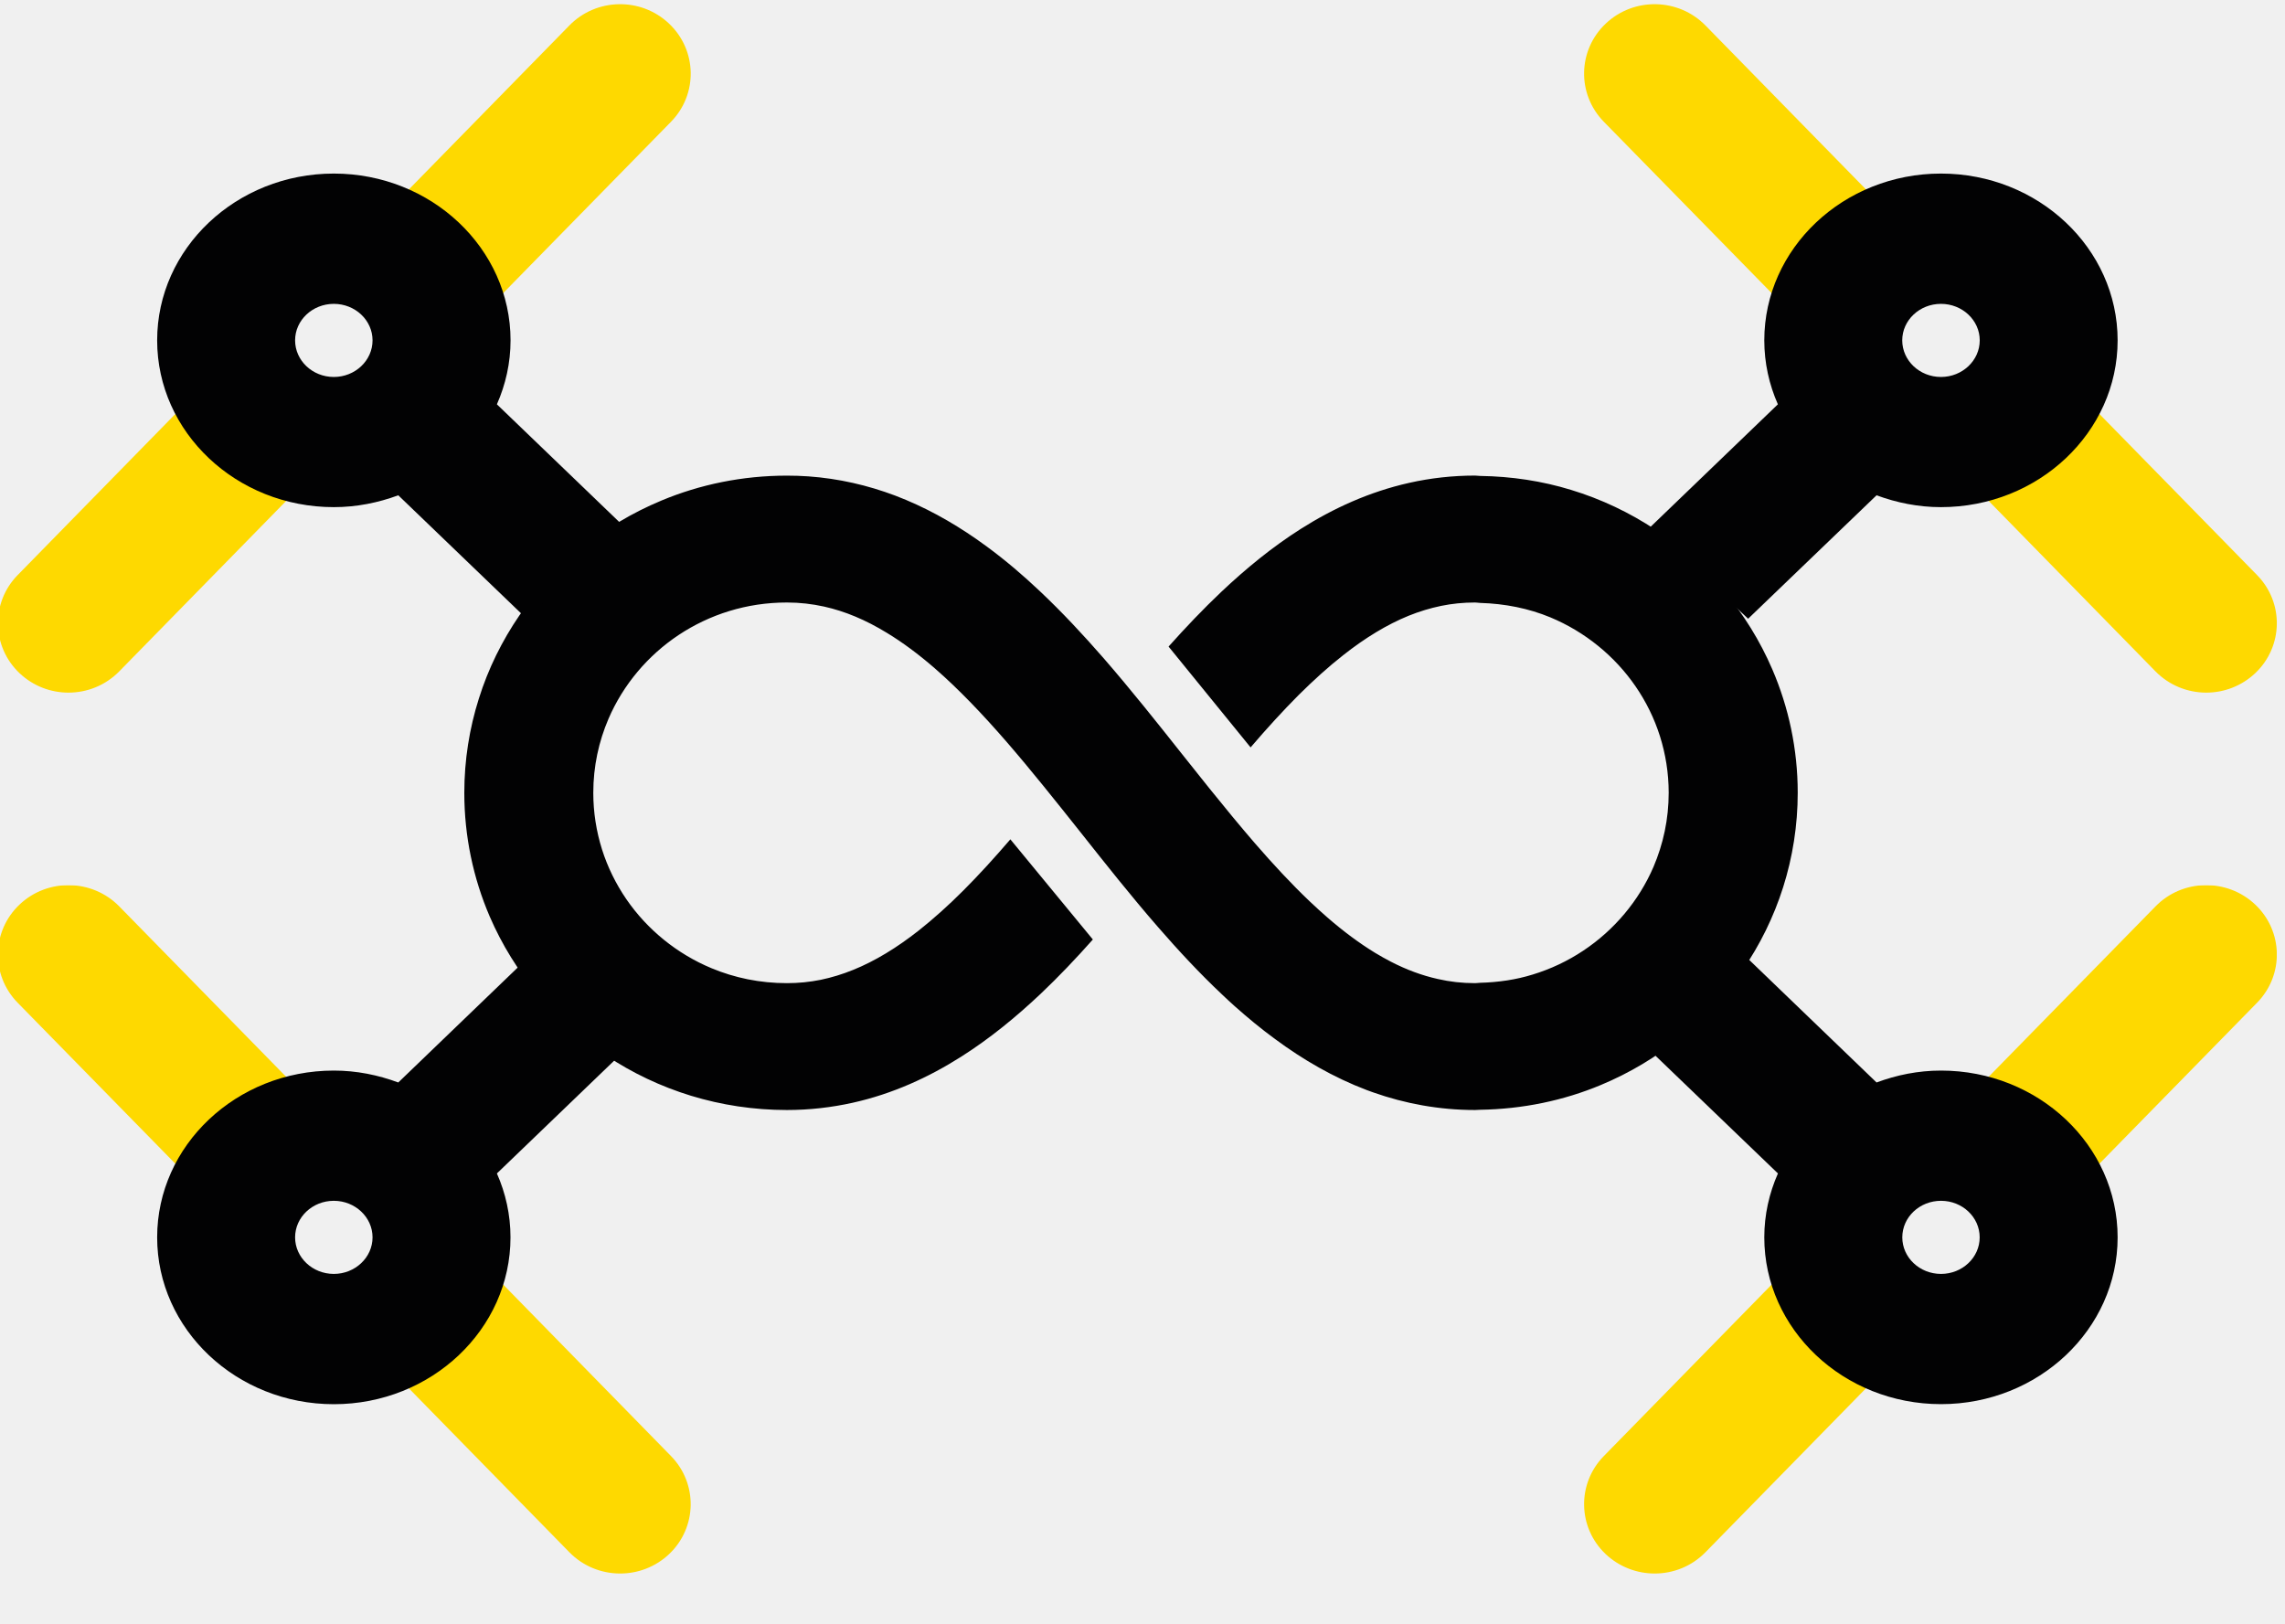
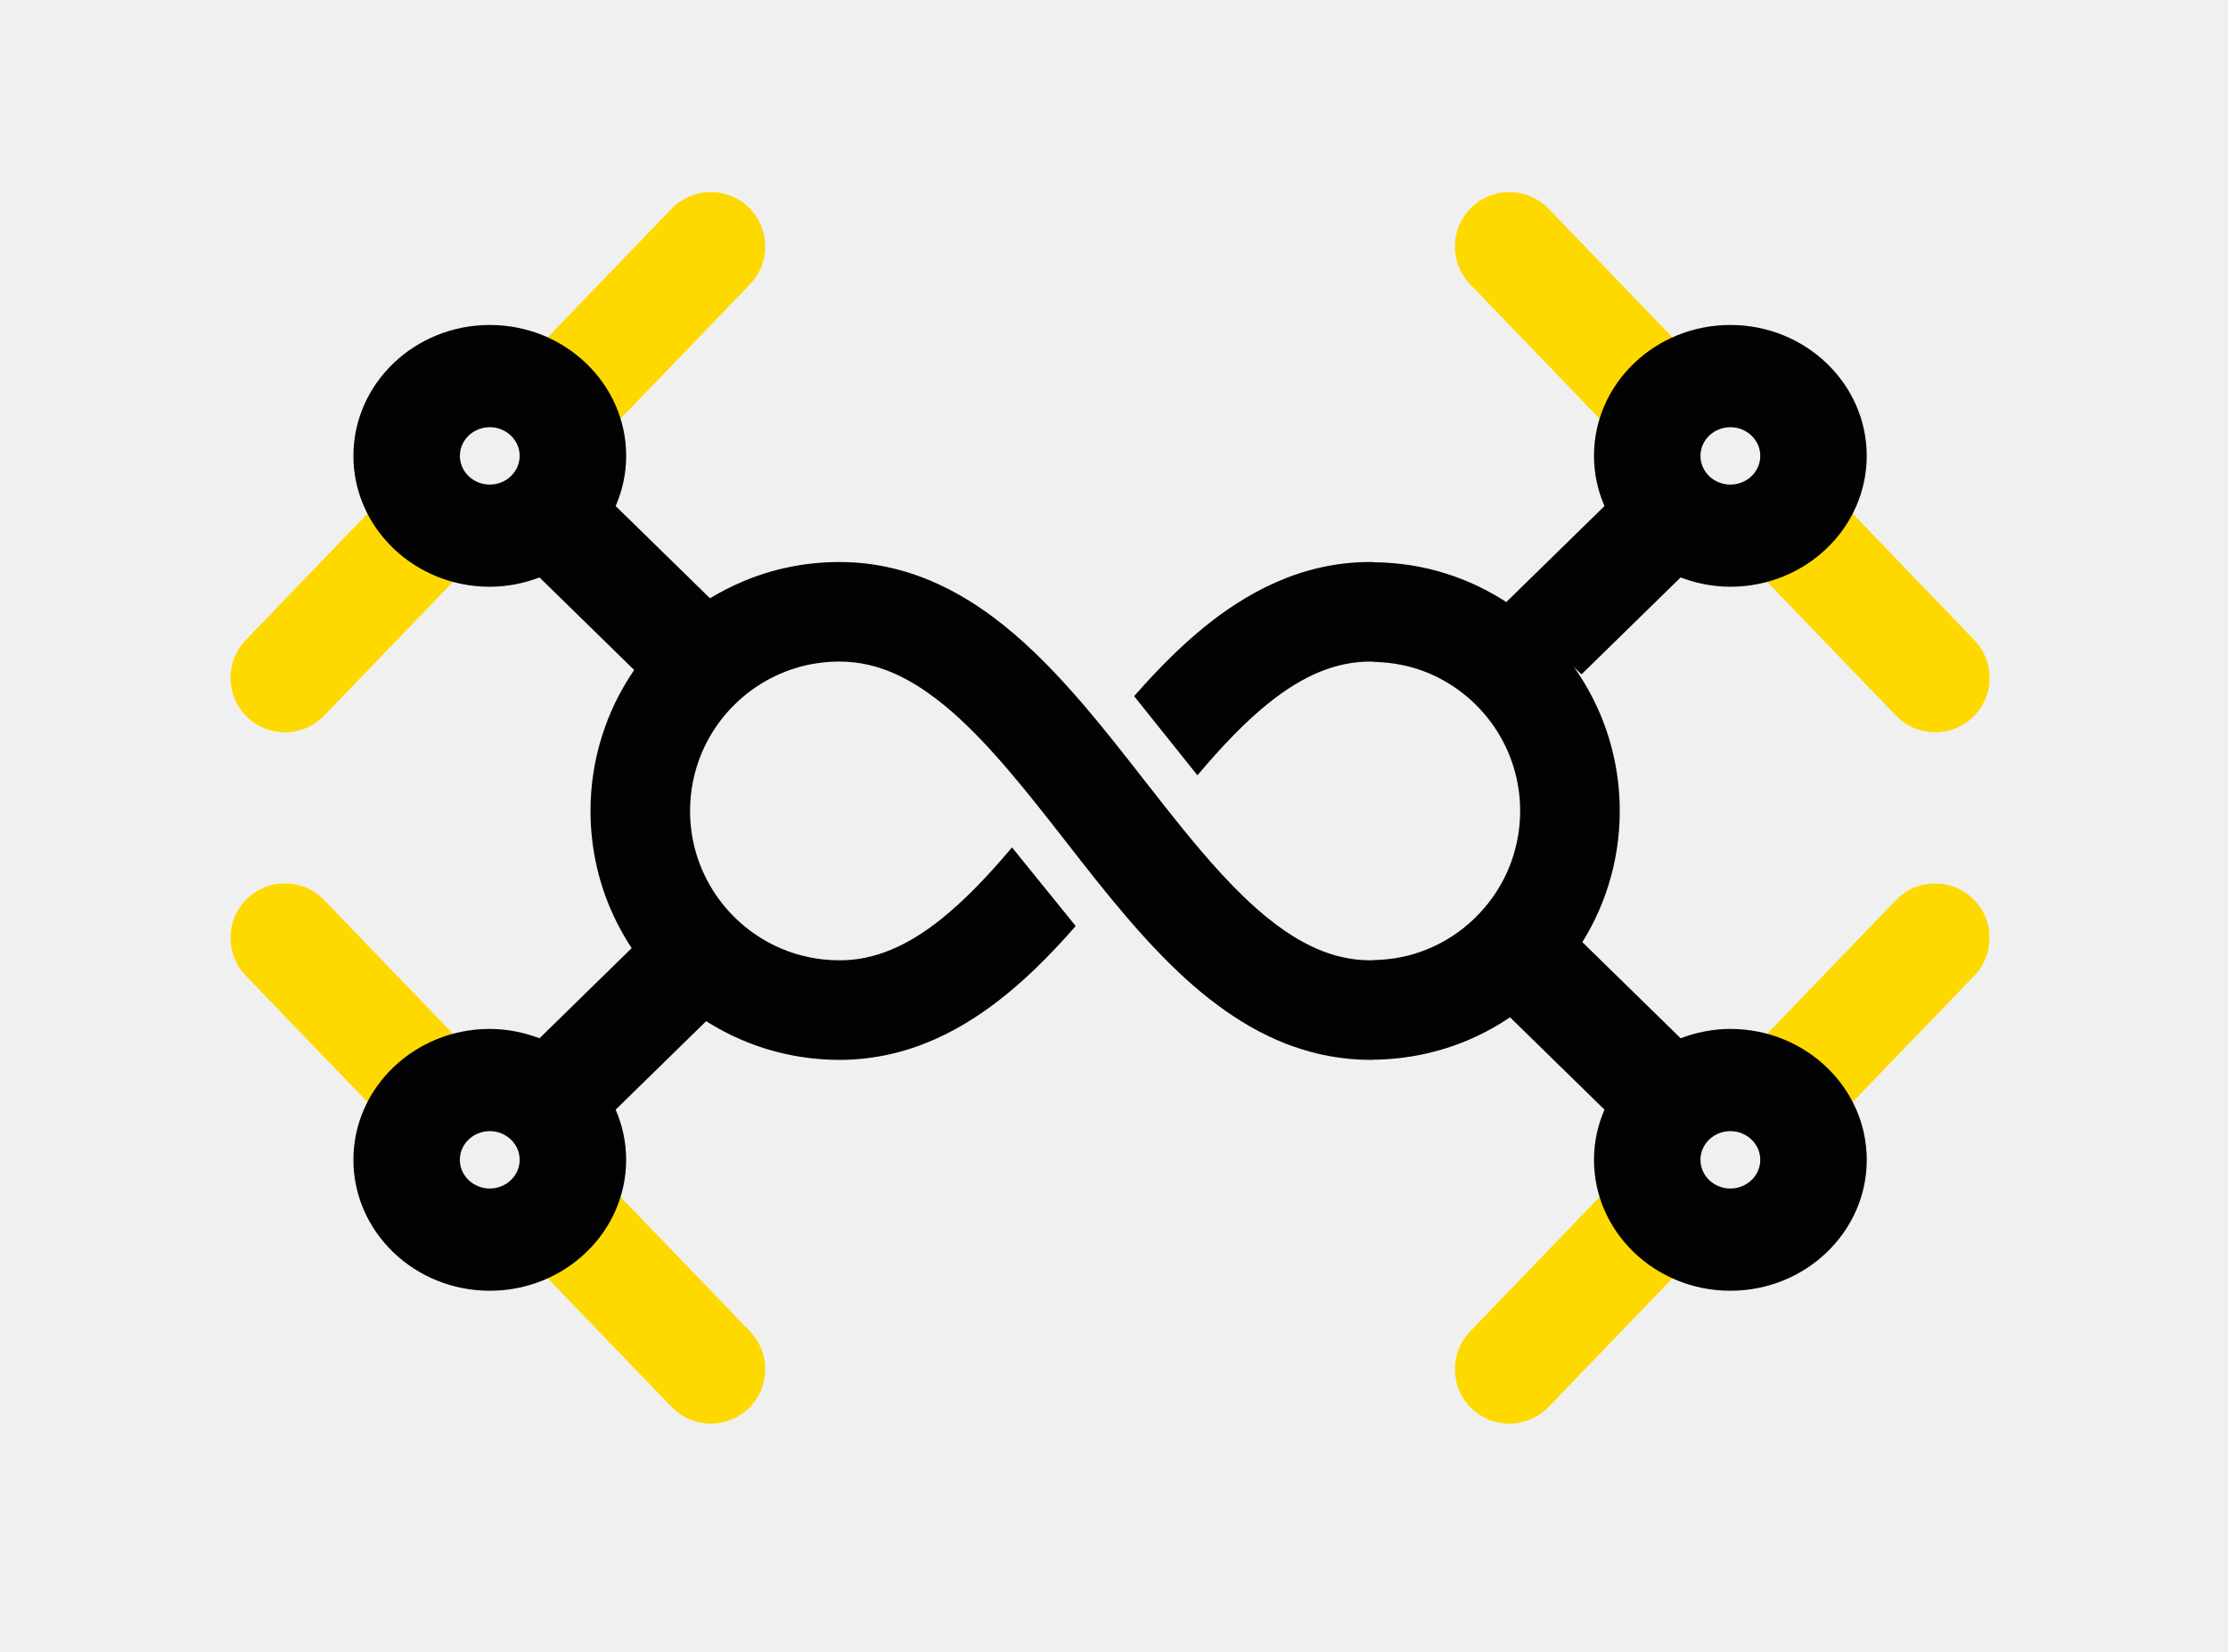
- <svg xmlns="http://www.w3.org/2000/svg" xmlns:xlink="http://www.w3.org/1999/xlink" width="38px" height="27px" viewBox="0 0 38 27" version="1.1">
+ <svg xmlns="http://www.w3.org/2000/svg" xmlns:xlink="http://www.w3.org/1999/xlink" width="58px" height="43px" viewBox="0 0 58 43" version="1.1">
  <defs>
-     <polygon id="path-1" points="0 0.76 5.447 0.76 5.447 6.236 0 6.236" />
-     <polygon id="path-3" points="0.176 0.76 5.623 0.76 5.623 6.236 0.176 6.236" />
+     <polygon id="path-1" points="0 0.934 6.582 0.934 6.582 7.661 0 7.661" />
+     <polygon id="path-3" points="0.213 0.934 6.794 0.934 6.794 7.661 0.213 7.661" />
  </defs>
-   <g id="Page-1" stroke="none" stroke-width="1" fill="none" fill-rule="evenodd">
-     <g id="PAYF-Copy" transform="translate(-1163, -1909)">
-       <g id="Group-7" transform="translate(0, 1540)">
-         <g id="icons/FUnlimited" transform="translate(1158, 365)">
-           <g id="Group-29" transform="translate(4.965517, 4.069767)">
-             <path d="M19.468,10.684 C19.75,10.368 20.041,10.062 20.347,9.772 C20.755,9.387 21.19,9.03 21.665,8.728 C22.209,8.383 22.809,8.109 23.47,7.961 C23.821,7.882 24.189,7.84 24.566,7.84 C24.593,7.84 24.621,7.846 24.649,7.846 C25.172,7.853 25.682,7.931 26.161,8.078 C26.665,8.231 27.138,8.457 27.566,8.741 C28.421,9.31 29.1,10.114 29.508,11.062 C29.78,11.693 29.931,12.39 29.931,13.116 C29.931,13.659 29.846,14.188 29.689,14.685 C29.532,15.181 29.302,15.647 29.013,16.067 C28.435,16.908 27.618,17.577 26.654,17.977 C26.036,18.235 25.356,18.377 24.649,18.388 C24.621,18.388 24.593,18.392 24.565,18.392 C23.968,18.392 23.398,18.285 22.871,18.099 C22.836,18.086 22.801,18.073 22.766,18.061 C22.21,17.85 21.705,17.556 21.241,17.213 C21.008,17.043 20.786,16.859 20.57,16.667 C20.498,16.603 20.427,16.537 20.358,16.471 C19.984,16.119 19.633,15.741 19.294,15.351 C18.843,14.833 18.416,14.293 17.998,13.765 C17.585,13.246 17.181,12.738 16.779,12.274 C16.376,11.809 15.975,11.389 15.576,11.042 C15.31,10.812 15.045,10.614 14.782,10.455 C14.432,10.241 14.09,10.097 13.74,10.019 C13.54,9.975 13.336,9.951 13.121,9.951 C12.785,9.951 12.464,10.001 12.163,10.093 C11.862,10.185 11.579,10.32 11.321,10.491 C10.808,10.832 10.398,11.318 10.154,11.885 C9.992,12.263 9.901,12.676 9.901,13.116 C9.901,13.447 9.953,13.761 10.046,14.058 C10.14,14.355 10.278,14.633 10.451,14.886 C10.798,15.391 11.292,15.794 11.868,16.034 C12.252,16.194 12.673,16.282 13.121,16.282 C13.316,16.282 13.502,16.263 13.685,16.226 C13.867,16.188 14.047,16.133 14.226,16.06 C14.585,15.915 14.948,15.694 15.315,15.405 C15.56,15.211 15.806,14.99 16.053,14.743 C16.313,14.483 16.575,14.195 16.837,13.89 L18.209,15.556 C17.931,15.869 17.643,16.173 17.34,16.46 C16.932,16.845 16.497,17.202 16.021,17.504 C15.478,17.849 14.877,18.124 14.216,18.271 C13.865,18.349 13.497,18.392 13.121,18.392 C12.568,18.392 12.031,18.309 11.526,18.155 C11.021,18 10.548,17.775 10.121,17.49 C9.265,16.922 8.586,16.118 8.177,15.17 C7.906,14.538 7.756,13.842 7.756,13.116 C7.756,12.572 7.841,12.044 7.998,11.549 C8.154,11.051 8.384,10.587 8.672,10.166 C9.251,9.324 10.068,8.658 11.033,8.256 C11.674,7.988 12.382,7.841 13.121,7.841 C13.241,7.841 13.358,7.845 13.476,7.853 C13.983,7.889 14.468,8.002 14.919,8.172 C15.406,8.357 15.853,8.605 16.269,8.894 C16.328,8.935 16.386,8.977 16.445,9.02 C16.755,9.248 17.048,9.498 17.327,9.762 C17.701,10.115 18.052,10.492 18.391,10.881 C18.842,11.401 19.27,11.939 19.688,12.467 L20.149,13.045 C20.404,13.362 20.657,13.669 20.907,13.959 C21.209,14.307 21.51,14.631 21.81,14.917 C21.91,15.012 22.01,15.103 22.11,15.19 C22.376,15.421 22.641,15.618 22.903,15.778 C22.991,15.831 23.078,15.88 23.165,15.925 C23.425,16.059 23.684,16.155 23.946,16.213 C24.146,16.259 24.349,16.282 24.565,16.282 C24.593,16.282 24.621,16.277 24.649,16.276 C24.953,16.268 25.246,16.225 25.523,16.139 C25.825,16.047 26.107,15.913 26.364,15.742 C26.878,15.401 27.288,14.914 27.532,14.349 C27.694,13.969 27.785,13.556 27.785,13.116 C27.785,12.786 27.733,12.471 27.64,12.175 C27.546,11.878 27.409,11.6 27.235,11.347 C26.888,10.841 26.393,10.438 25.817,10.198 C25.457,10.049 25.064,9.97 24.649,9.958 C24.621,9.957 24.594,9.951 24.565,9.951 C24.37,9.951 24.183,9.97 24.002,10.007 C23.819,10.045 23.639,10.099 23.459,10.172 C23.101,10.318 22.738,10.538 22.371,10.828 C22.126,11.02 21.88,11.243 21.633,11.488 C21.367,11.755 21.1,12.048 20.832,12.361" id="Fill-1" fill="#020203" />
-             <path d="M7.247,5.476 C6.954,5.476 6.661,5.369 6.433,5.154 C5.966,4.712 5.952,3.981 6.402,3.522 L9.503,0.354 C9.951,-0.105 10.694,-0.12 11.161,0.323 C11.628,0.765 11.643,1.495 11.194,1.955 L8.092,5.122 C7.862,5.357 7.555,5.476 7.247,5.476" id="Fill-3" fill="#FED900" />
-             <path d="M1.173,11.45 C0.88,11.45 0.587,11.342 0.36,11.127 C-0.107,10.685 -0.121,9.954 0.328,9.495 L3.429,6.327 C3.878,5.868 4.62,5.853 5.088,6.296 C5.554,6.738 5.569,7.468 5.12,7.928 L2.018,11.096 C1.788,11.331 1.481,11.45 1.173,11.45" id="Fill-5" fill="#FED900" />
-             <path d="M5.586,6.2 C5.231,6.2 4.942,5.927 4.942,5.591 C4.942,5.256 5.231,4.984 5.586,4.984 C5.941,4.984 6.23,5.256 6.23,5.591 C6.23,5.927 5.941,6.2 5.586,6.2 Z M8.298,6.655 C8.443,6.326 8.525,5.968 8.525,5.591 C8.525,4.061 7.206,2.817 5.586,2.817 C3.965,2.817 2.648,4.061 2.648,5.591 C2.648,7.121 3.965,8.365 5.586,8.365 C5.965,8.365 6.325,8.291 6.658,8.168 L8.793,10.221 L10.417,8.693 L8.298,6.655 Z" id="Fill-7" fill="#020203" />
-             <path d="M30.653,5.476 C30.345,5.476 30.038,5.357 29.808,5.122 L26.706,1.955 C26.257,1.495 26.271,0.765 26.738,0.323 C27.205,-0.12 27.947,-0.105 28.397,0.354 L31.498,3.522 C31.947,3.981 31.933,4.712 31.466,5.154 C31.239,5.369 30.946,5.476 30.653,5.476" id="Fill-9" fill="#FED900" />
-             <path d="M36.725,11.45 C36.418,11.45 36.111,11.331 35.88,11.096 L32.78,7.928 C32.33,7.468 32.345,6.738 32.812,6.296 C33.279,5.853 34.021,5.868 34.47,6.327 L37.57,9.495 C38.02,9.954 38.006,10.685 37.539,11.127 C37.311,11.342 37.018,11.45 36.725,11.45" id="Fill-11" fill="#FED900" />
-             <path d="M31.669,5.591 C31.669,5.256 31.958,4.984 32.313,4.984 C32.668,4.984 32.958,5.256 32.958,5.591 C32.958,5.927 32.668,6.2 32.313,6.2 C31.958,6.2 31.669,5.927 31.669,5.591 Z M27.482,8.694 L29.106,10.221 L31.242,8.168 C31.575,8.291 31.934,8.365 32.313,8.365 C33.933,8.365 35.251,7.121 35.251,5.591 C35.251,4.061 33.933,2.817 32.313,2.817 C30.693,2.817 29.375,4.061 29.375,5.591 C29.375,5.968 29.456,6.326 29.601,6.655 L27.482,8.694 Z" id="Fill-13" fill="#020203" />
-             <path d="M10.348,26.101 C10.04,26.101 9.733,25.982 9.503,25.747 L6.401,22.579 C5.952,22.119 5.967,21.389 6.433,20.947 C6.901,20.505 7.642,20.519 8.092,20.978 L11.193,24.147 C11.642,24.606 11.628,25.337 11.161,25.779 C10.934,25.993 10.641,26.101 10.348,26.101" id="Fill-15" fill="#FED900" />
-             <g id="Group-19" transform="translate(0, 13.89158)">
-               <mask id="mask-2" fill="white">
-                 <use xlink:href="#path-1" />
-               </mask>
-               <g id="Clip-18" />
-               <path d="M4.274,6.236 C3.966,6.236 3.659,6.117 3.429,5.882 L0.327,2.715 C-0.122,2.255 -0.107,1.525 0.36,1.083 C0.827,0.641 1.568,0.655 2.018,1.114 L5.119,4.281 C5.569,4.741 5.555,5.471 5.088,5.913 C4.86,6.128 4.567,6.236 4.274,6.236" id="Fill-17" fill="#FED900" mask="url(#mask-2)" />
-             </g>
-             <path d="M6.23,20.51 C6.23,20.845 5.94,21.118 5.586,21.118 C5.231,21.118 4.942,20.845 4.942,20.51 C4.942,20.174 5.231,19.902 5.586,19.902 C5.94,19.902 6.23,20.174 6.23,20.51 Z M10.418,17.408 L8.793,15.879 L6.658,17.934 C6.324,17.81 5.965,17.736 5.586,17.736 C3.966,17.736 2.648,18.98 2.648,20.51 C2.648,22.04 3.966,23.285 5.586,23.285 C7.207,23.285 8.524,22.04 8.524,20.51 C8.524,20.133 8.443,19.775 8.298,19.447 L10.418,17.408 Z" id="Fill-20" fill="#020203" />
-             <path d="M27.552,26.101 C27.259,26.101 26.966,25.993 26.738,25.779 C26.271,25.337 26.257,24.606 26.707,24.147 L29.808,20.978 C30.256,20.519 30.998,20.505 31.466,20.947 C31.933,21.389 31.948,22.119 31.498,22.579 L28.397,25.747 C28.167,25.982 27.86,26.101 27.552,26.101" id="Fill-22" fill="#FED900" />
-             <g id="Group-26" transform="translate(32.27586, 13.89158)">
-               <mask id="mask-4" fill="white">
-                 <use xlink:href="#path-3" />
-               </mask>
-               <g id="Clip-25" />
-               <path d="M1.349,6.236 C1.056,6.236 0.763,6.128 0.536,5.913 C0.069,5.471 0.055,4.741 0.504,4.281 L3.605,1.114 C4.053,0.655 4.795,0.641 5.263,1.083 C5.73,1.525 5.745,2.255 5.295,2.715 L2.194,5.882 C1.964,6.117 1.657,6.236 1.349,6.236" id="Fill-24" fill="#FED900" mask="url(#mask-4)" />
-             </g>
-             <path d="M32.314,19.902 C32.669,19.902 32.957,20.174 32.957,20.51 C32.957,20.845 32.669,21.118 32.314,21.118 C31.958,21.118 31.67,20.845 31.67,20.51 C31.67,20.174 31.958,19.902 32.314,19.902 Z M29.602,19.447 C29.457,19.775 29.375,20.133 29.375,20.51 C29.375,22.04 30.693,23.284 32.314,23.284 C33.933,23.284 35.251,22.04 35.251,20.51 C35.251,18.98 33.933,17.736 32.314,17.736 C31.934,17.736 31.574,17.81 31.242,17.934 L29.107,15.879 L27.482,17.409 L29.602,19.447 Z" id="Fill-27" fill="#020203" />
-           </g>
-         </g>
+   <g id="icons/FUnlimited" stroke="none" stroke-width="1" fill="none" fill-rule="evenodd">
+     <g id="Group-29" transform="translate(6, 5)">
+       <path d="M23.524,13.126 C23.864,12.738 24.216,12.361 24.586,12.005 C25.079,11.532 25.604,11.094 26.179,10.723 C26.836,10.299 27.561,9.962 28.359,9.78 C28.784,9.683 29.228,9.632 29.684,9.632 C29.717,9.632 29.75,9.639 29.784,9.639 C30.416,9.648 31.032,9.743 31.611,9.924 C32.22,10.112 32.792,10.39 33.309,10.739 C34.342,11.438 35.163,12.425 35.656,13.59 C35.984,14.365 36.166,15.222 36.166,16.113 C36.166,16.781 36.064,17.431 35.874,18.041 C35.684,18.651 35.407,19.223 35.057,19.739 C34.359,20.772 33.372,21.594 32.207,22.086 C31.46,22.402 30.638,22.577 29.784,22.591 C29.75,22.591 29.717,22.596 29.683,22.596 C28.961,22.596 28.272,22.464 27.636,22.235 C27.593,22.22 27.551,22.204 27.509,22.189 C26.837,21.93 26.227,21.568 25.666,21.147 C25.384,20.938 25.116,20.712 24.855,20.476 C24.768,20.397 24.683,20.316 24.599,20.235 C24.147,19.803 23.723,19.339 23.314,18.86 C22.769,18.223 22.253,17.56 21.747,16.911 C21.248,16.273 20.76,15.649 20.274,15.079 C19.788,14.508 19.303,13.992 18.821,13.566 C18.5,13.283 18.179,13.04 17.862,12.844 C17.439,12.582 17.025,12.405 16.602,12.309 C16.361,12.254 16.114,12.225 15.854,12.225 C15.448,12.225 15.061,12.286 14.697,12.399 C14.333,12.513 13.991,12.678 13.68,12.888 C13.059,13.308 12.564,13.904 12.269,14.601 C12.074,15.065 11.964,15.573 11.964,16.114 C11.964,16.52 12.026,16.906 12.139,17.271 C12.253,17.636 12.419,17.977 12.628,18.288 C13.047,18.909 13.644,19.404 14.34,19.698 C14.805,19.895 15.313,20.003 15.854,20.003 C16.09,20.003 16.315,19.98 16.536,19.934 C16.756,19.888 16.973,19.82 17.19,19.73 C17.624,19.552 18.062,19.281 18.506,18.926 C18.801,18.688 19.099,18.416 19.397,18.113 C19.712,17.793 20.028,17.439 20.345,17.064 L22.003,19.111 C21.667,19.496 21.318,19.869 20.952,20.222 C20.459,20.695 19.934,21.134 19.359,21.504 C18.703,21.928 17.976,22.266 17.178,22.447 C16.753,22.543 16.309,22.596 15.854,22.596 C15.186,22.596 14.537,22.493 13.927,22.304 C13.317,22.114 12.746,21.837 12.229,21.487 C11.195,20.789 10.375,19.802 9.881,18.637 C9.553,17.86 9.372,17.005 9.372,16.113 C9.372,15.445 9.474,14.796 9.664,14.188 C9.853,13.577 10.13,13.006 10.479,12.489 C11.178,11.455 12.166,10.636 13.331,10.143 C14.106,9.813 14.962,9.633 15.854,9.633 C15.999,9.633 16.141,9.638 16.283,9.648 C16.896,9.692 17.482,9.831 18.027,10.04 C18.615,10.267 19.156,10.571 19.658,10.926 C19.73,10.977 19.8,11.028 19.871,11.081 C20.246,11.361 20.599,11.668 20.937,11.993 C21.389,12.426 21.813,12.89 22.222,13.368 C22.767,14.006 23.284,14.668 23.79,15.316 L24.347,16.026 C24.655,16.416 24.96,16.793 25.263,17.149 C25.628,17.577 25.991,17.975 26.354,18.326 C26.474,18.443 26.595,18.555 26.716,18.661 C27.038,18.945 27.358,19.188 27.674,19.384 C27.781,19.449 27.886,19.509 27.991,19.564 C28.305,19.729 28.618,19.847 28.935,19.919 C29.176,19.975 29.422,20.003 29.683,20.003 C29.717,20.003 29.75,19.997 29.784,19.996 C30.152,19.986 30.506,19.933 30.84,19.828 C31.205,19.715 31.546,19.55 31.857,19.34 C32.478,18.921 32.973,18.323 33.268,17.628 C33.463,17.162 33.573,16.654 33.573,16.114 C33.573,15.708 33.511,15.321 33.398,14.957 C33.285,14.593 33.119,14.251 32.909,13.94 C32.489,13.318 31.892,12.823 31.196,12.529 C30.761,12.346 30.286,12.248 29.784,12.234 C29.75,12.233 29.718,12.225 29.683,12.225 C29.447,12.225 29.221,12.249 29.002,12.294 C28.781,12.34 28.564,12.407 28.346,12.497 C27.914,12.676 27.475,12.946 27.031,13.302 C26.735,13.538 26.438,13.812 26.14,14.114 C25.818,14.441 25.496,14.802 25.172,15.186" id="Fill-1" fill="#020203" />
+       <path d="M8.757,6.728 C8.402,6.728 8.049,6.596 7.774,6.332 C7.21,5.789 7.192,4.891 7.736,4.327 L11.482,0.435 C12.024,-0.129 12.921,-0.147 13.486,0.397 C14.05,0.94 14.069,1.837 13.525,2.402 L9.777,6.293 C9.499,6.582 9.129,6.728 8.757,6.728" id="Fill-3" fill="#FED900" />
+       <path d="M1.418,14.067 C1.064,14.067 0.71,13.935 0.435,13.671 C-0.129,13.128 -0.146,12.23 0.397,11.666 L4.144,7.773 C4.686,7.21 5.583,7.191 6.148,7.735 C6.712,8.278 6.73,9.175 6.187,9.74 L2.439,13.632 C2.161,13.921 1.79,14.067 1.418,14.067" id="Fill-5" fill="#FED900" />
+       <path d="M6.75,7.617 C6.321,7.617 5.972,7.282 5.972,6.869 C5.972,6.458 6.321,6.123 6.75,6.123 C7.179,6.123 7.528,6.458 7.528,6.869 C7.528,7.282 7.179,7.617 6.75,7.617 Z M10.027,8.176 C10.202,7.772 10.301,7.332 10.301,6.869 C10.301,4.99 8.708,3.461 6.75,3.461 C4.792,3.461 3.2,4.99 3.2,6.869 C3.2,8.749 4.792,10.277 6.75,10.277 C7.208,10.277 7.643,10.187 8.045,10.035 L10.625,12.558 L12.588,10.68 L10.027,8.176 Z" id="Fill-7" fill="#020203" />
+       <path d="M37.039,6.728 C36.667,6.728 36.296,6.582 36.018,6.293 L32.27,2.402 C31.727,1.837 31.745,0.94 32.309,0.397 C32.873,-0.147 33.77,-0.129 34.313,0.435 L38.06,4.327 C38.603,4.891 38.586,5.789 38.022,6.332 C37.747,6.596 37.393,6.728 37.039,6.728" id="Fill-9" fill="#FED900" />
+       <path d="M44.377,14.067 C44.005,14.067 43.634,13.921 43.356,13.632 L39.609,9.74 C39.066,9.175 39.084,8.278 39.648,7.735 C40.212,7.191 41.109,7.21 41.652,7.773 L45.398,11.666 C45.941,12.23 45.924,13.128 45.36,13.671 C45.085,13.935 44.731,14.067 44.377,14.067" id="Fill-11" fill="#FED900" />
+       <path d="M38.267,6.869 C38.267,6.458 38.616,6.123 39.045,6.123 C39.474,6.123 39.824,6.458 39.824,6.869 C39.824,7.282 39.474,7.617 39.045,7.617 C38.616,7.617 38.267,7.282 38.267,6.869 Z M33.207,10.681 L35.17,12.558 L37.75,10.035 C38.153,10.187 38.587,10.277 39.045,10.277 C41.002,10.277 42.595,8.749 42.595,6.869 C42.595,4.99 41.002,3.461 39.045,3.461 C37.087,3.461 35.495,4.99 35.495,6.869 C35.495,7.332 35.593,7.772 35.768,8.176 L33.207,10.681 Z" id="Fill-13" fill="#020203" />
+       <path d="M12.504,32.067 C12.132,32.067 11.761,31.921 11.483,31.632 L7.735,27.74 C7.192,27.175 7.21,26.278 7.774,25.735 C8.339,25.192 9.234,25.209 9.778,25.773 L13.525,29.666 C14.068,30.23 14.051,31.128 13.487,31.671 C13.212,31.935 12.858,32.067 12.504,32.067" id="Fill-15" fill="#FED900" />
+       <g id="Group-19" transform="translate(0, 17.0668)">
+         <mask id="mask-2" fill="white">
+           <use xlink:href="#path-1" />
+         </mask>
+         <g id="Clip-18" />
+         <path d="M5.165,7.661 C4.793,7.661 4.422,7.515 4.144,7.226 L0.396,3.335 C-0.147,2.77 -0.129,1.873 0.435,1.33 C1,0.787 1.895,0.805 2.439,1.368 L6.186,5.26 C6.729,5.824 6.712,6.722 6.148,7.265 C5.873,7.529 5.519,7.661 5.165,7.661" id="Fill-17" fill="#FED900" mask="url(#mask-2)" />
      </g>
+       <path d="M7.528,25.198 C7.528,25.61 7.178,25.945 6.75,25.945 C6.321,25.945 5.971,25.61 5.971,25.198 C5.971,24.786 6.321,24.451 6.75,24.451 C7.178,24.451 7.528,24.786 7.528,25.198 Z M12.588,21.387 L10.625,19.509 L8.045,22.033 C7.642,21.881 7.208,21.79 6.75,21.79 C4.792,21.79 3.2,23.319 3.2,25.198 C3.2,27.078 4.792,28.607 6.75,28.607 C8.708,28.607 10.3,27.078 10.3,25.198 C10.3,24.735 10.202,24.295 10.027,23.892 L12.588,21.387 Z" id="Fill-20" fill="#020203" />
+       <path d="M33.292,32.067 C32.938,32.067 32.584,31.935 32.309,31.671 C31.745,31.128 31.728,30.23 32.271,29.666 L36.018,25.773 C36.56,25.209 37.456,25.192 38.022,25.735 C38.586,26.278 38.604,27.175 38.061,27.74 L34.313,31.632 C34.035,31.921 33.664,32.067 33.292,32.067" id="Fill-22" fill="#FED900" />
+       <g id="Group-26" transform="translate(39, 17.0668)">
+         <mask id="mask-4" fill="white">
+           <use xlink:href="#path-3" />
+         </mask>
+         <g id="Clip-25" />
+         <path d="M1.631,7.661 C1.276,7.661 0.922,7.529 0.647,7.265 C0.084,6.722 0.067,5.824 0.61,5.26 L4.356,1.368 C4.897,0.805 5.793,0.787 6.359,1.33 C6.923,1.873 6.941,2.77 6.399,3.335 L2.651,7.226 C2.373,7.515 2.002,7.661 1.631,7.661" id="Fill-24" fill="#FED900" mask="url(#mask-4)" />
+       </g>
+       <path d="M39.045,24.451 C39.474,24.451 39.824,24.786 39.824,25.198 C39.824,25.61 39.474,25.945 39.045,25.945 C38.615,25.945 38.267,25.61 38.267,25.198 C38.267,24.786 38.615,24.451 39.045,24.451 Z M35.769,23.892 C35.593,24.295 35.495,24.735 35.495,25.198 C35.495,27.078 37.087,28.607 39.045,28.607 C41.002,28.607 42.596,27.078 42.596,25.198 C42.596,23.319 41.002,21.79 39.045,21.79 C38.587,21.79 38.153,21.881 37.751,22.033 L35.17,19.509 L33.208,21.388 L35.769,23.892 Z" id="Fill-27" fill="#020203" />
    </g>
  </g>
</svg>
